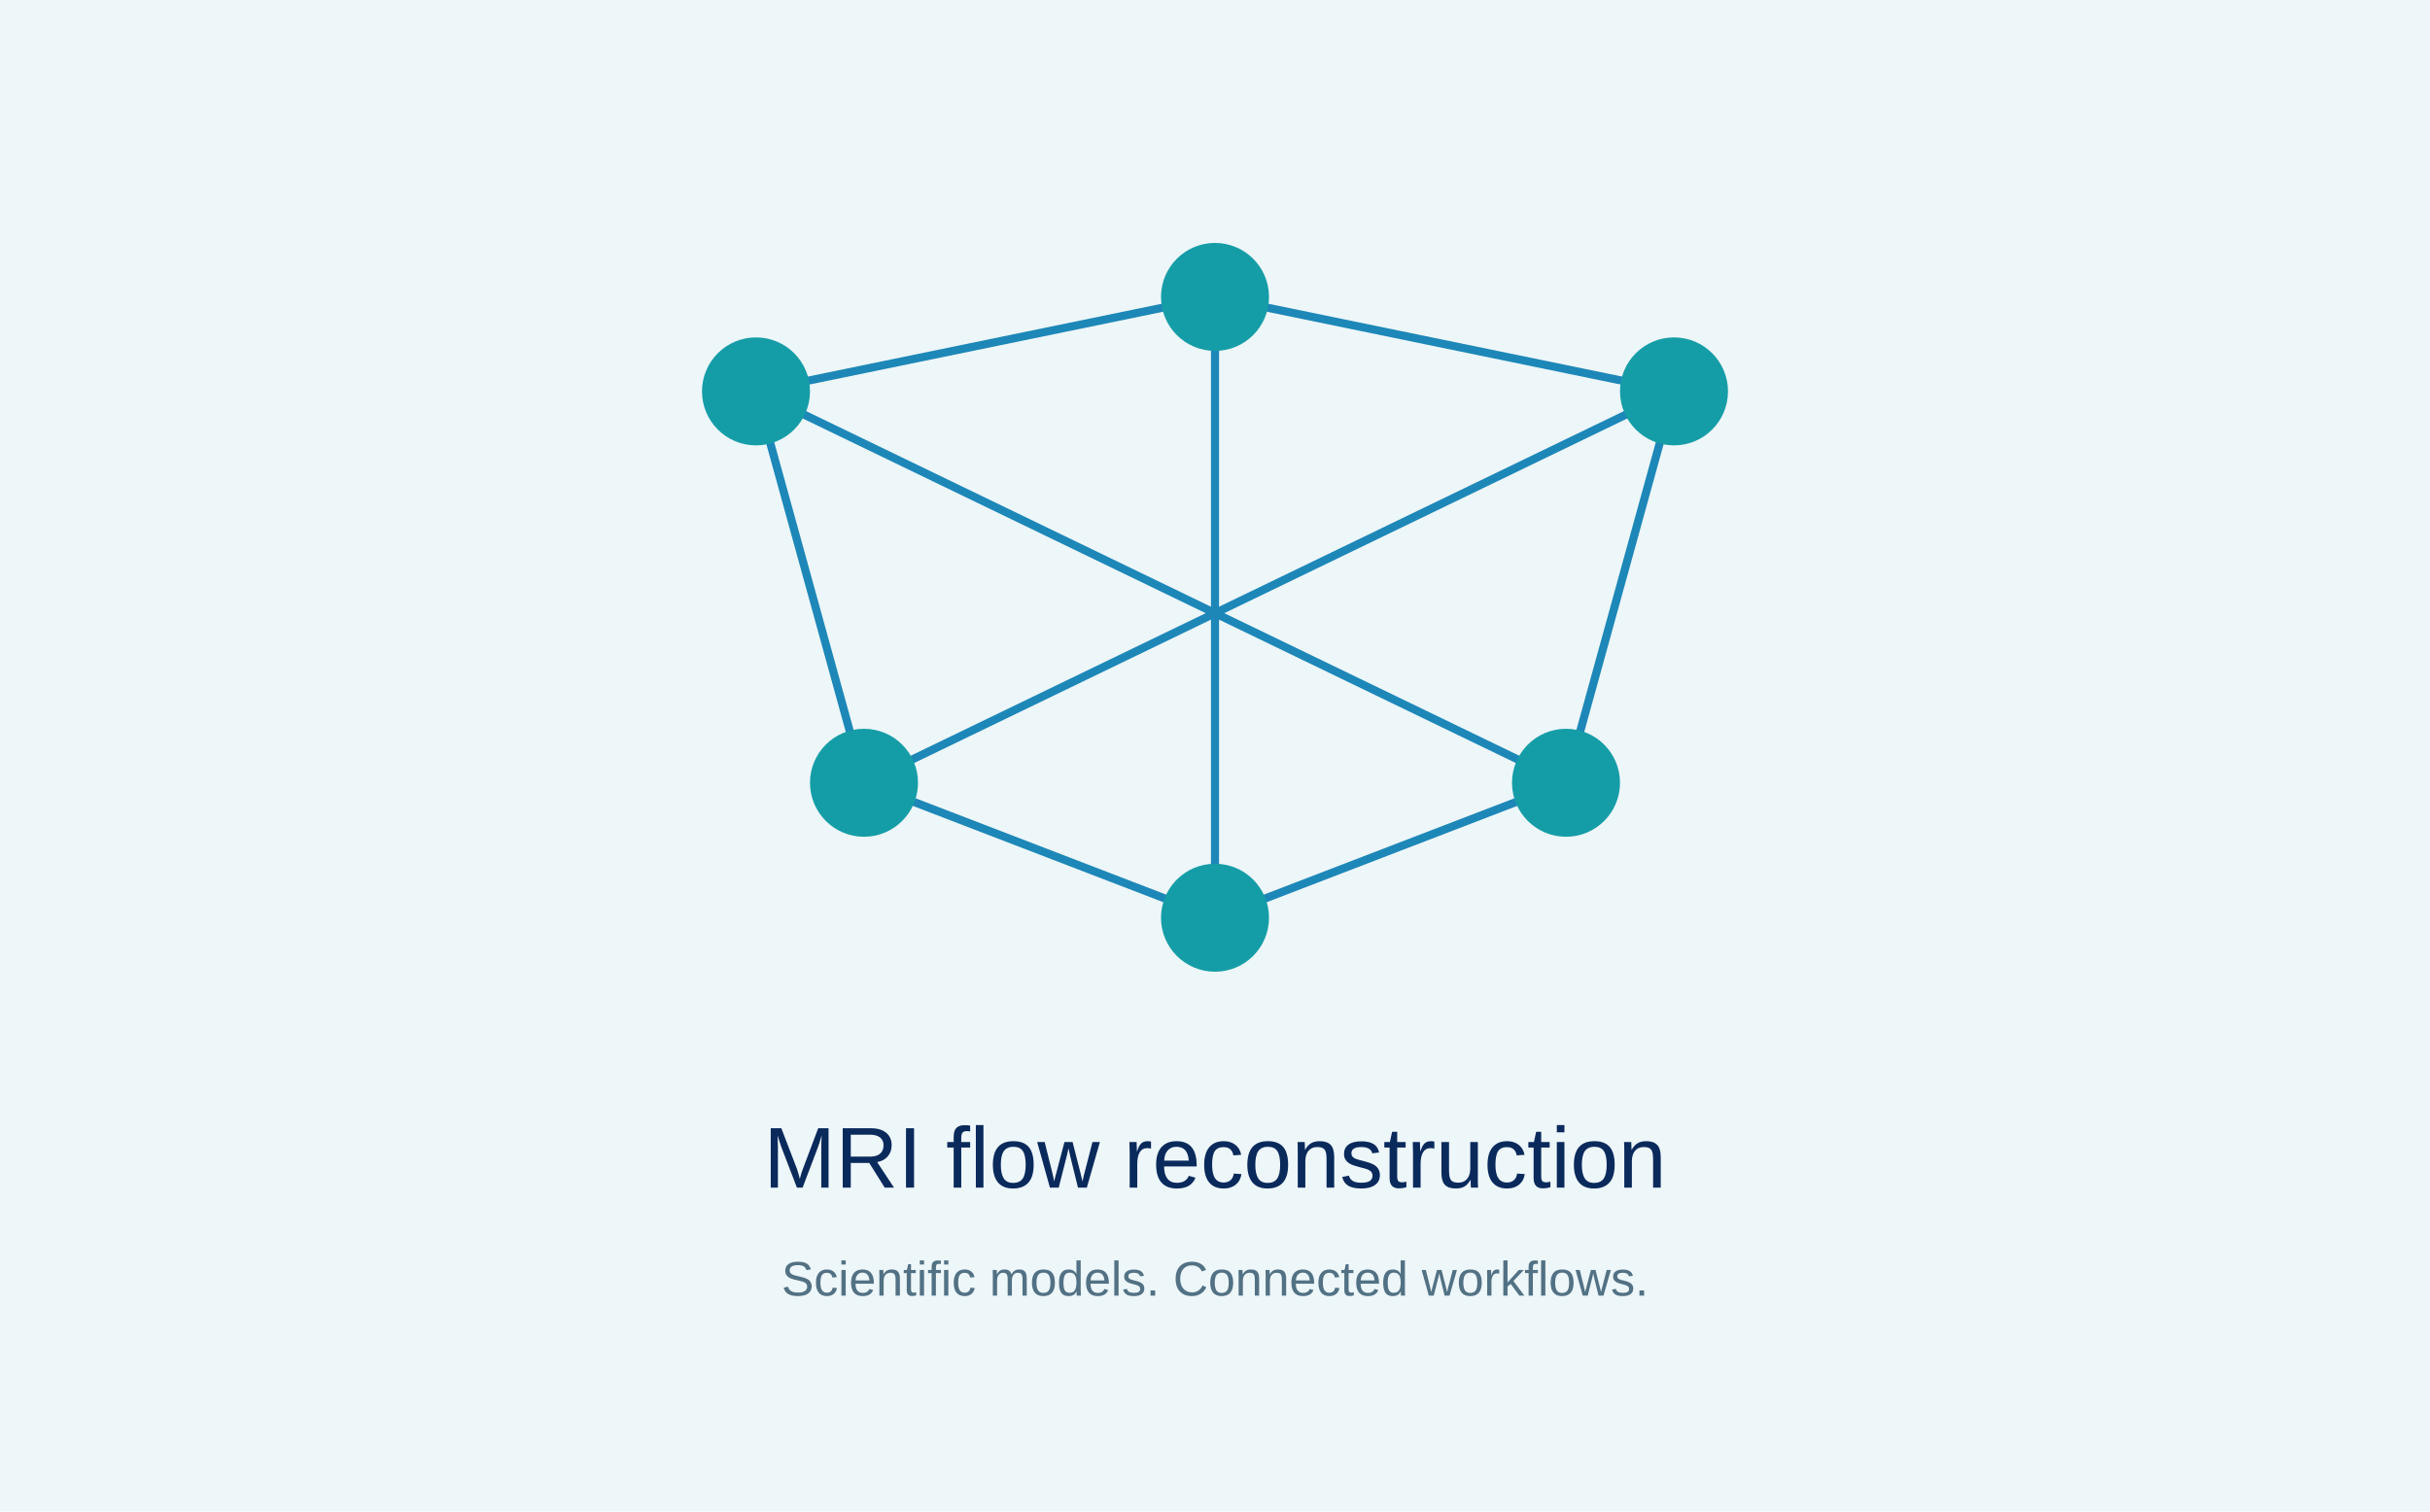
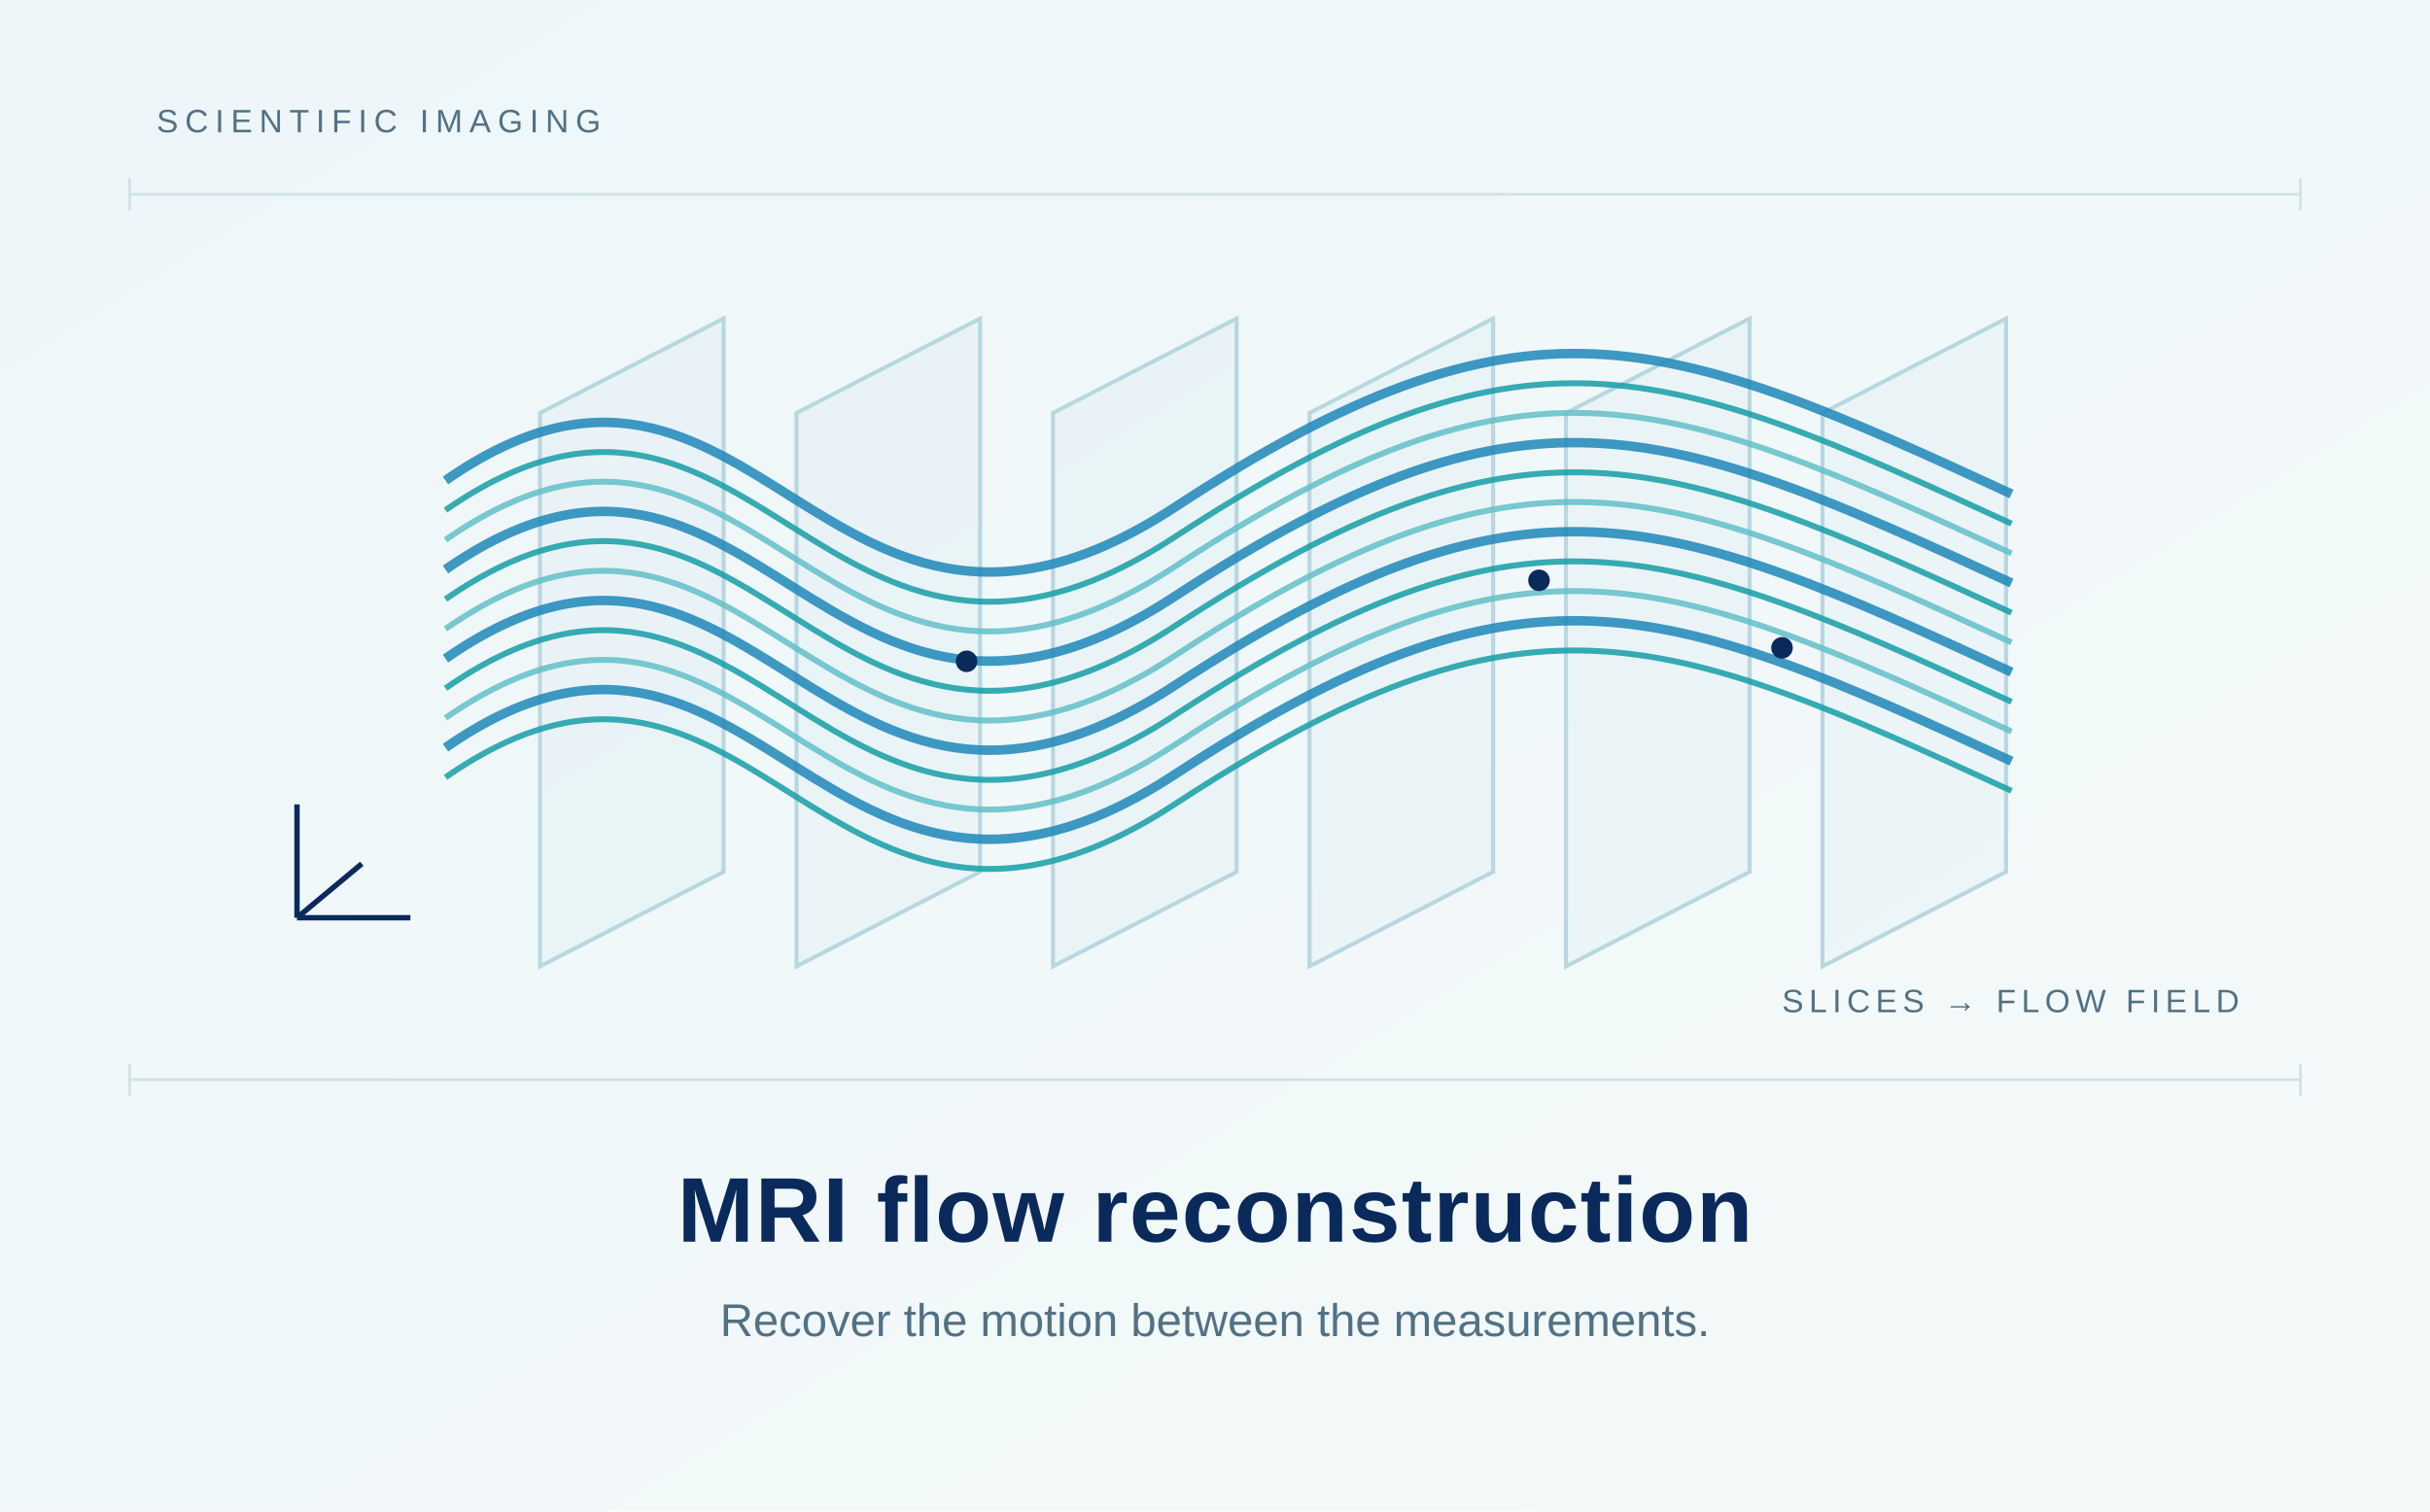
- <svg xmlns="http://www.w3.org/2000/svg" width="900" height="560" viewBox="0 0 900 560">
-   <rect width="900" height="560" fill="#edf6f9" />
-   <g stroke="#1d87b8" stroke-width="3" fill="none">
-     <path d="M280 145L450 110L620 145L580 290L450 340L320 290Z M280 145L580 290M620 145L320 290M450 110V340" />
+ <svg xmlns="http://www.w3.org/2000/svg" width="900" height="560" viewBox="0 0 900 560" role="img" aria-labelledby="title desc">
+   <defs>
+     <linearGradient id="bg" x2="1" y2="1">
+       <stop stop-color="#edf6f9" />
+       <stop offset="1" stop-color="#f5faf9" />
+     </linearGradient>
+     <linearGradient id="flow">
+       <stop stop-color="#1d87b8" />
+       <stop offset="1" stop-color="#159da7" />
+     </linearGradient>
+   </defs>
+   <path fill="url(#bg)" d="M0 0h900v560H0z" />
+   <g fill="none" stroke="#cfE3e8" stroke-width="1">
+     <path d="M48 72H852M48 400H852" />
+     <path d="M48 66v12m804-12v12M48 394v12m804-12v12" />
  </g>
-   <g fill="#159da7">
-     <circle cx="280" cy="145" r="20" />
-     <circle cx="450" cy="110" r="20" />
-     <circle cx="620" cy="145" r="20" />
-     <circle cx="580" cy="290" r="20" />
-     <circle cx="450" cy="340" r="20" />
-     <circle cx="320" cy="290" r="20" />
+   <text x="58" y="49" font-family="Arial,sans-serif" font-size="12" letter-spacing="2.5" fill="#527184">SCIENTIFIC IMAGING</text>
+   <path d="M200 153l68-35v205l-68 35Z" fill="#1d87b8" fill-opacity=".035" stroke="#b8d7e1" stroke-width="1.5" />
+   <path d="M295 153l68-35v205l-68 35Z" fill="#1d87b8" fill-opacity=".035" stroke="#b8d7e1" stroke-width="1.5" />
+   <path d="M390 153l68-35v205l-68 35Z" fill="#1d87b8" fill-opacity=".035" stroke="#b8d7e1" stroke-width="1.5" />
+   <path d="M485 153l68-35v205l-68 35Z" fill="#1d87b8" fill-opacity=".035" stroke="#b8d7e1" stroke-width="1.5" />
+   <path d="M580 153l68-35v205l-68 35Z" fill="#1d87b8" fill-opacity=".035" stroke="#b8d7e1" stroke-width="1.5" />
+   <path d="M675 153l68-35v205l-68 35Z" fill="#1d87b8" fill-opacity=".035" stroke="#b8d7e1" stroke-width="1.5" />
+   <path d="M165 178C280 98 305 273 435 188S615 123 745 183" fill="none" stroke="#1d87b8" stroke-width="3.5" opacity=".85" />
+   <path d="M165 189C280 109 305 284 435 199S615 134 745 194" fill="none" stroke="#159da7" stroke-width="2.2" opacity=".85" />
+   <path d="M165 200C280 120 305 295 435 210S615 145 745 205" fill="none" stroke="#62bfc8" stroke-width="2.2" opacity=".85" />
+   <path d="M165 211C280 131 305 306 435 221S615 156 745 216" fill="none" stroke="#1d87b8" stroke-width="3.5" opacity=".85" />
+   <path d="M165 222C280 142 305 317 435 232S615 167 745 227" fill="none" stroke="#159da7" stroke-width="2.2" opacity=".85" />
+   <path d="M165 233C280 153 305 328 435 243S615 178 745 238" fill="none" stroke="#62bfc8" stroke-width="2.2" opacity=".85" />
+   <path d="M165 244C280 164 305 339 435 254S615 189 745 249" fill="none" stroke="#1d87b8" stroke-width="3.5" opacity=".85" />
+   <path d="M165 255C280 175 305 350 435 265S615 200 745 260" fill="none" stroke="#159da7" stroke-width="2.2" opacity=".85" />
+   <path d="M165 266C280 186 305 361 435 276S615 211 745 271" fill="none" stroke="#62bfc8" stroke-width="2.2" opacity=".85" />
+   <path d="M165 277C280 197 305 372 435 287S615 222 745 282" fill="none" stroke="#1d87b8" stroke-width="3.5" opacity=".85" />
+   <path d="M165 288C280 208 305 383 435 298S615 233 745 293" fill="none" stroke="#159da7" stroke-width="2.2" opacity=".85" />
+   <g fill="#0a2a5c">
+     <circle cx="358" cy="245" r="4" />
+     <circle cx="570" cy="215" r="4" />
+     <circle cx="660" cy="240" r="4" />
  </g>
-   <text x="450" y="440" text-anchor="middle" font-family="Arial,sans-serif" font-size="32" fill="#0a2a5c">MRI flow reconstruction</text>
-   <text x="450" y="480" text-anchor="middle" font-family="Arial,sans-serif" font-size="18" fill="#527184">Scientific models. Connected workflows.</text>
+   <path d="M110 340h42m-42 0v-42m0 42l24-20" fill="none" stroke="#0a2a5c" stroke-width="2" />
+   <text x="660" y="375" font-family="Arial,sans-serif" font-size="12" letter-spacing="2" fill="#527184">SLICES → FLOW FIELD</text>
+   <text x="450" y="460" text-anchor="middle" font-family="Arial,sans-serif" font-weight="600" font-size="34" letter-spacing=".5" fill="#0a2a5c">MRI flow reconstruction</text>
+   <text x="450" y="495" text-anchor="middle" font-family="Arial,sans-serif" font-size="17" fill="#527184">Recover the motion between the measurements.</text>
</svg>
